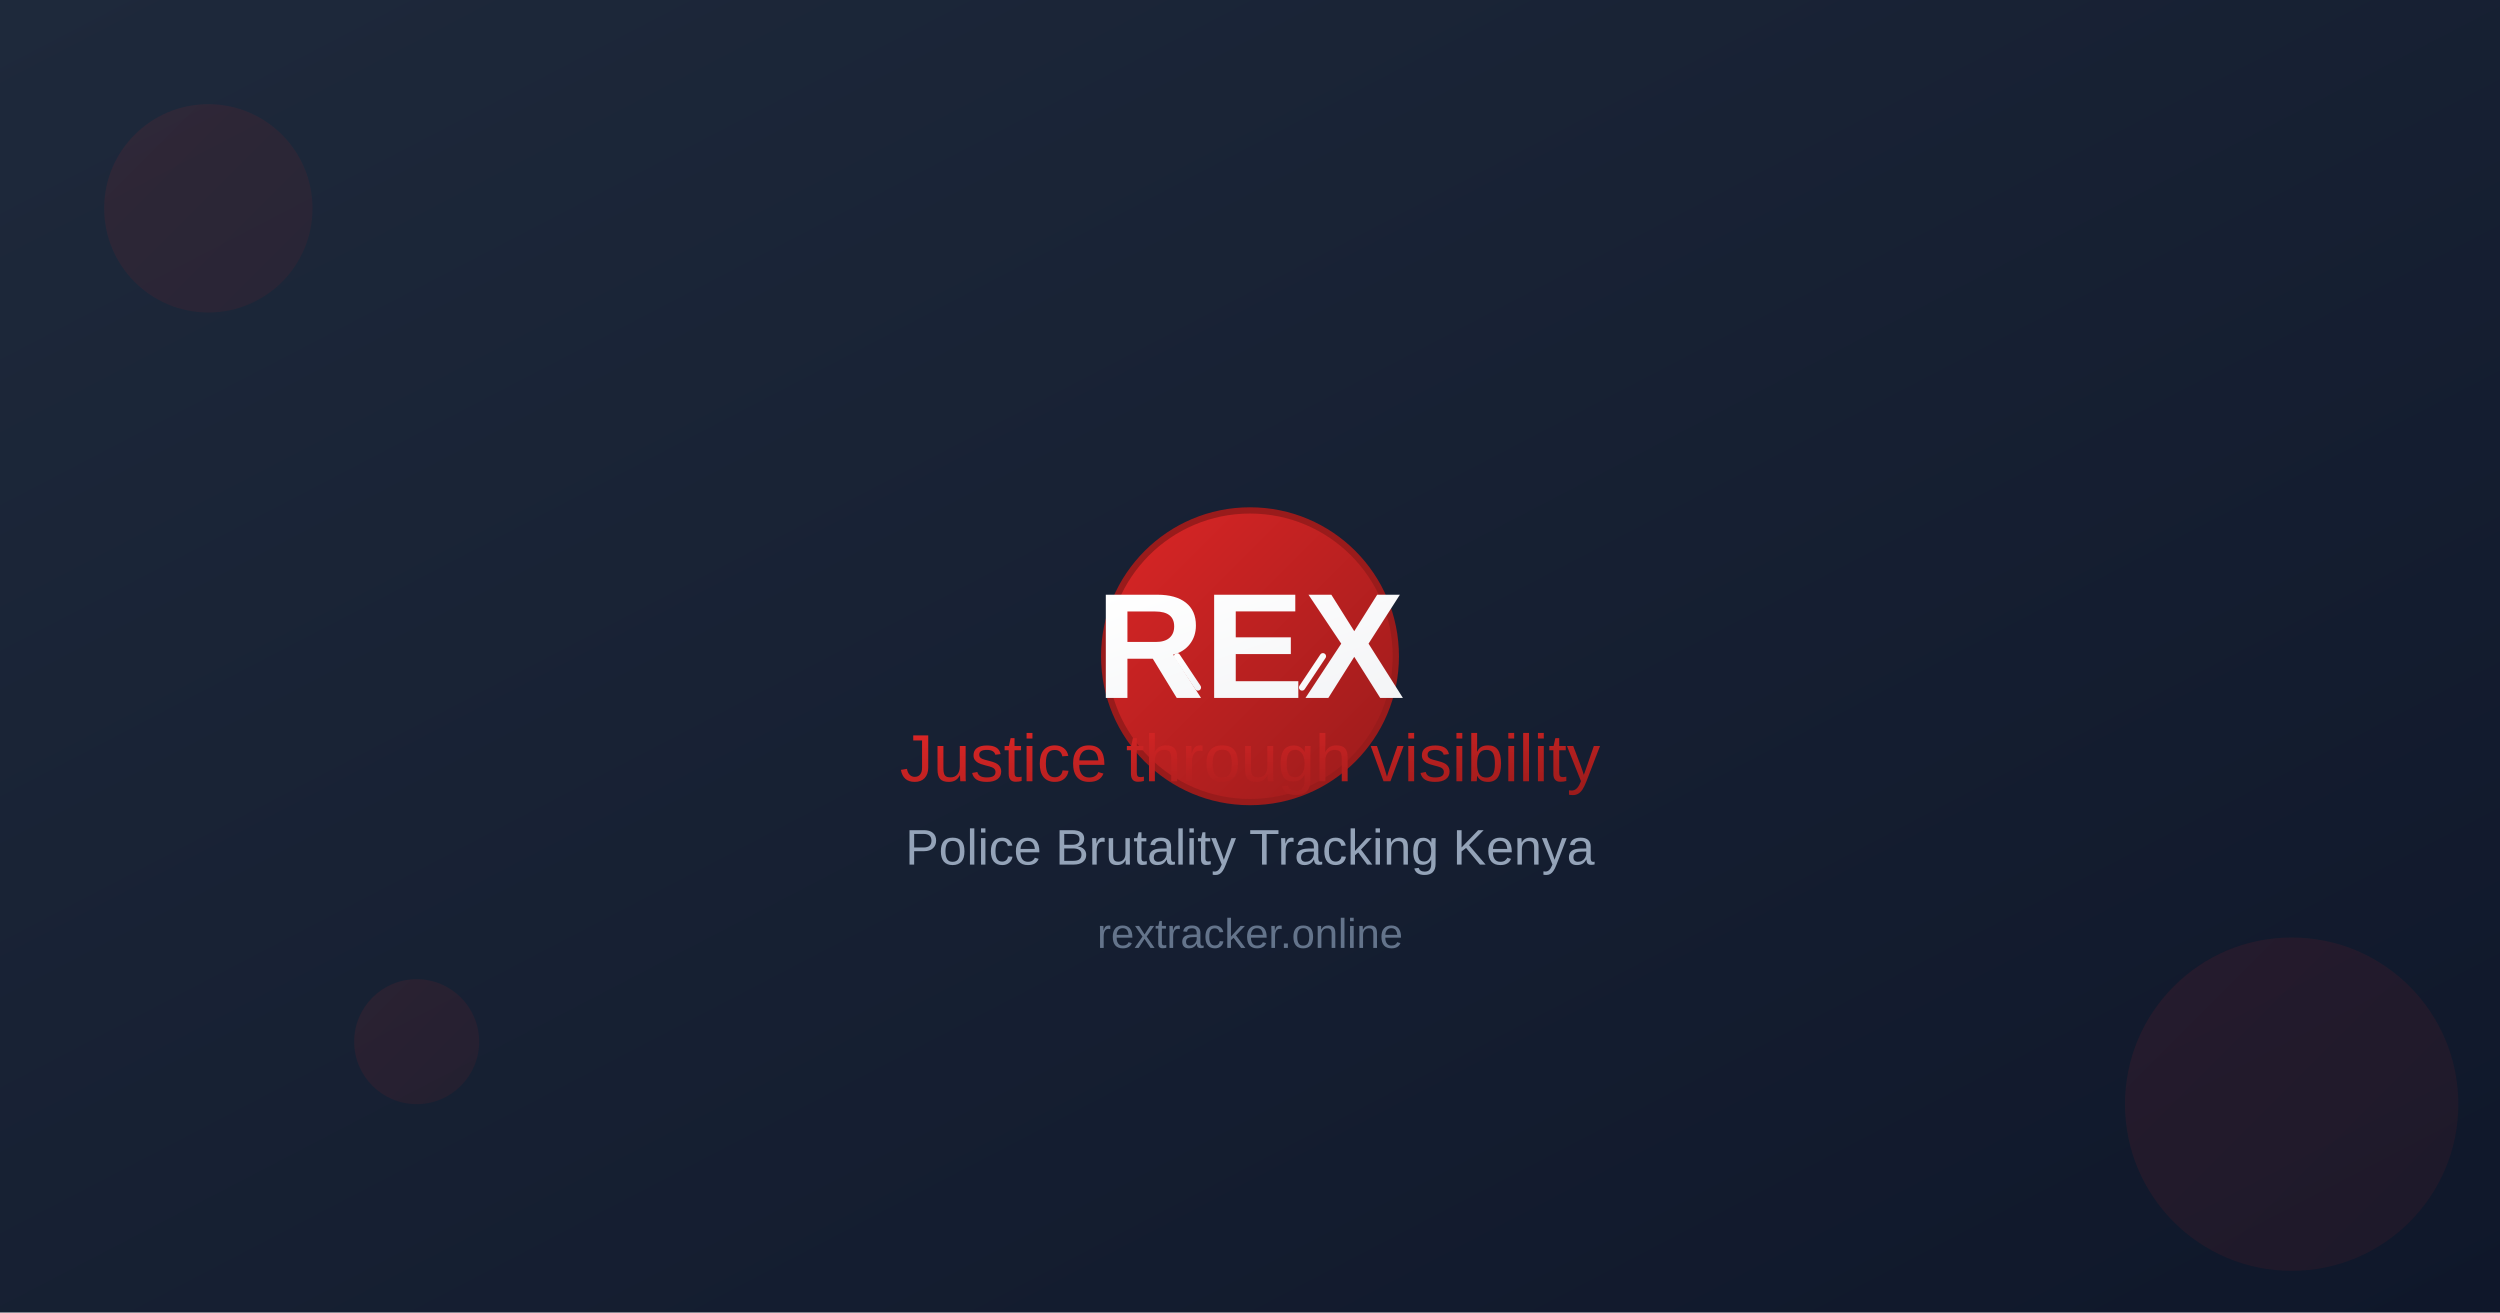
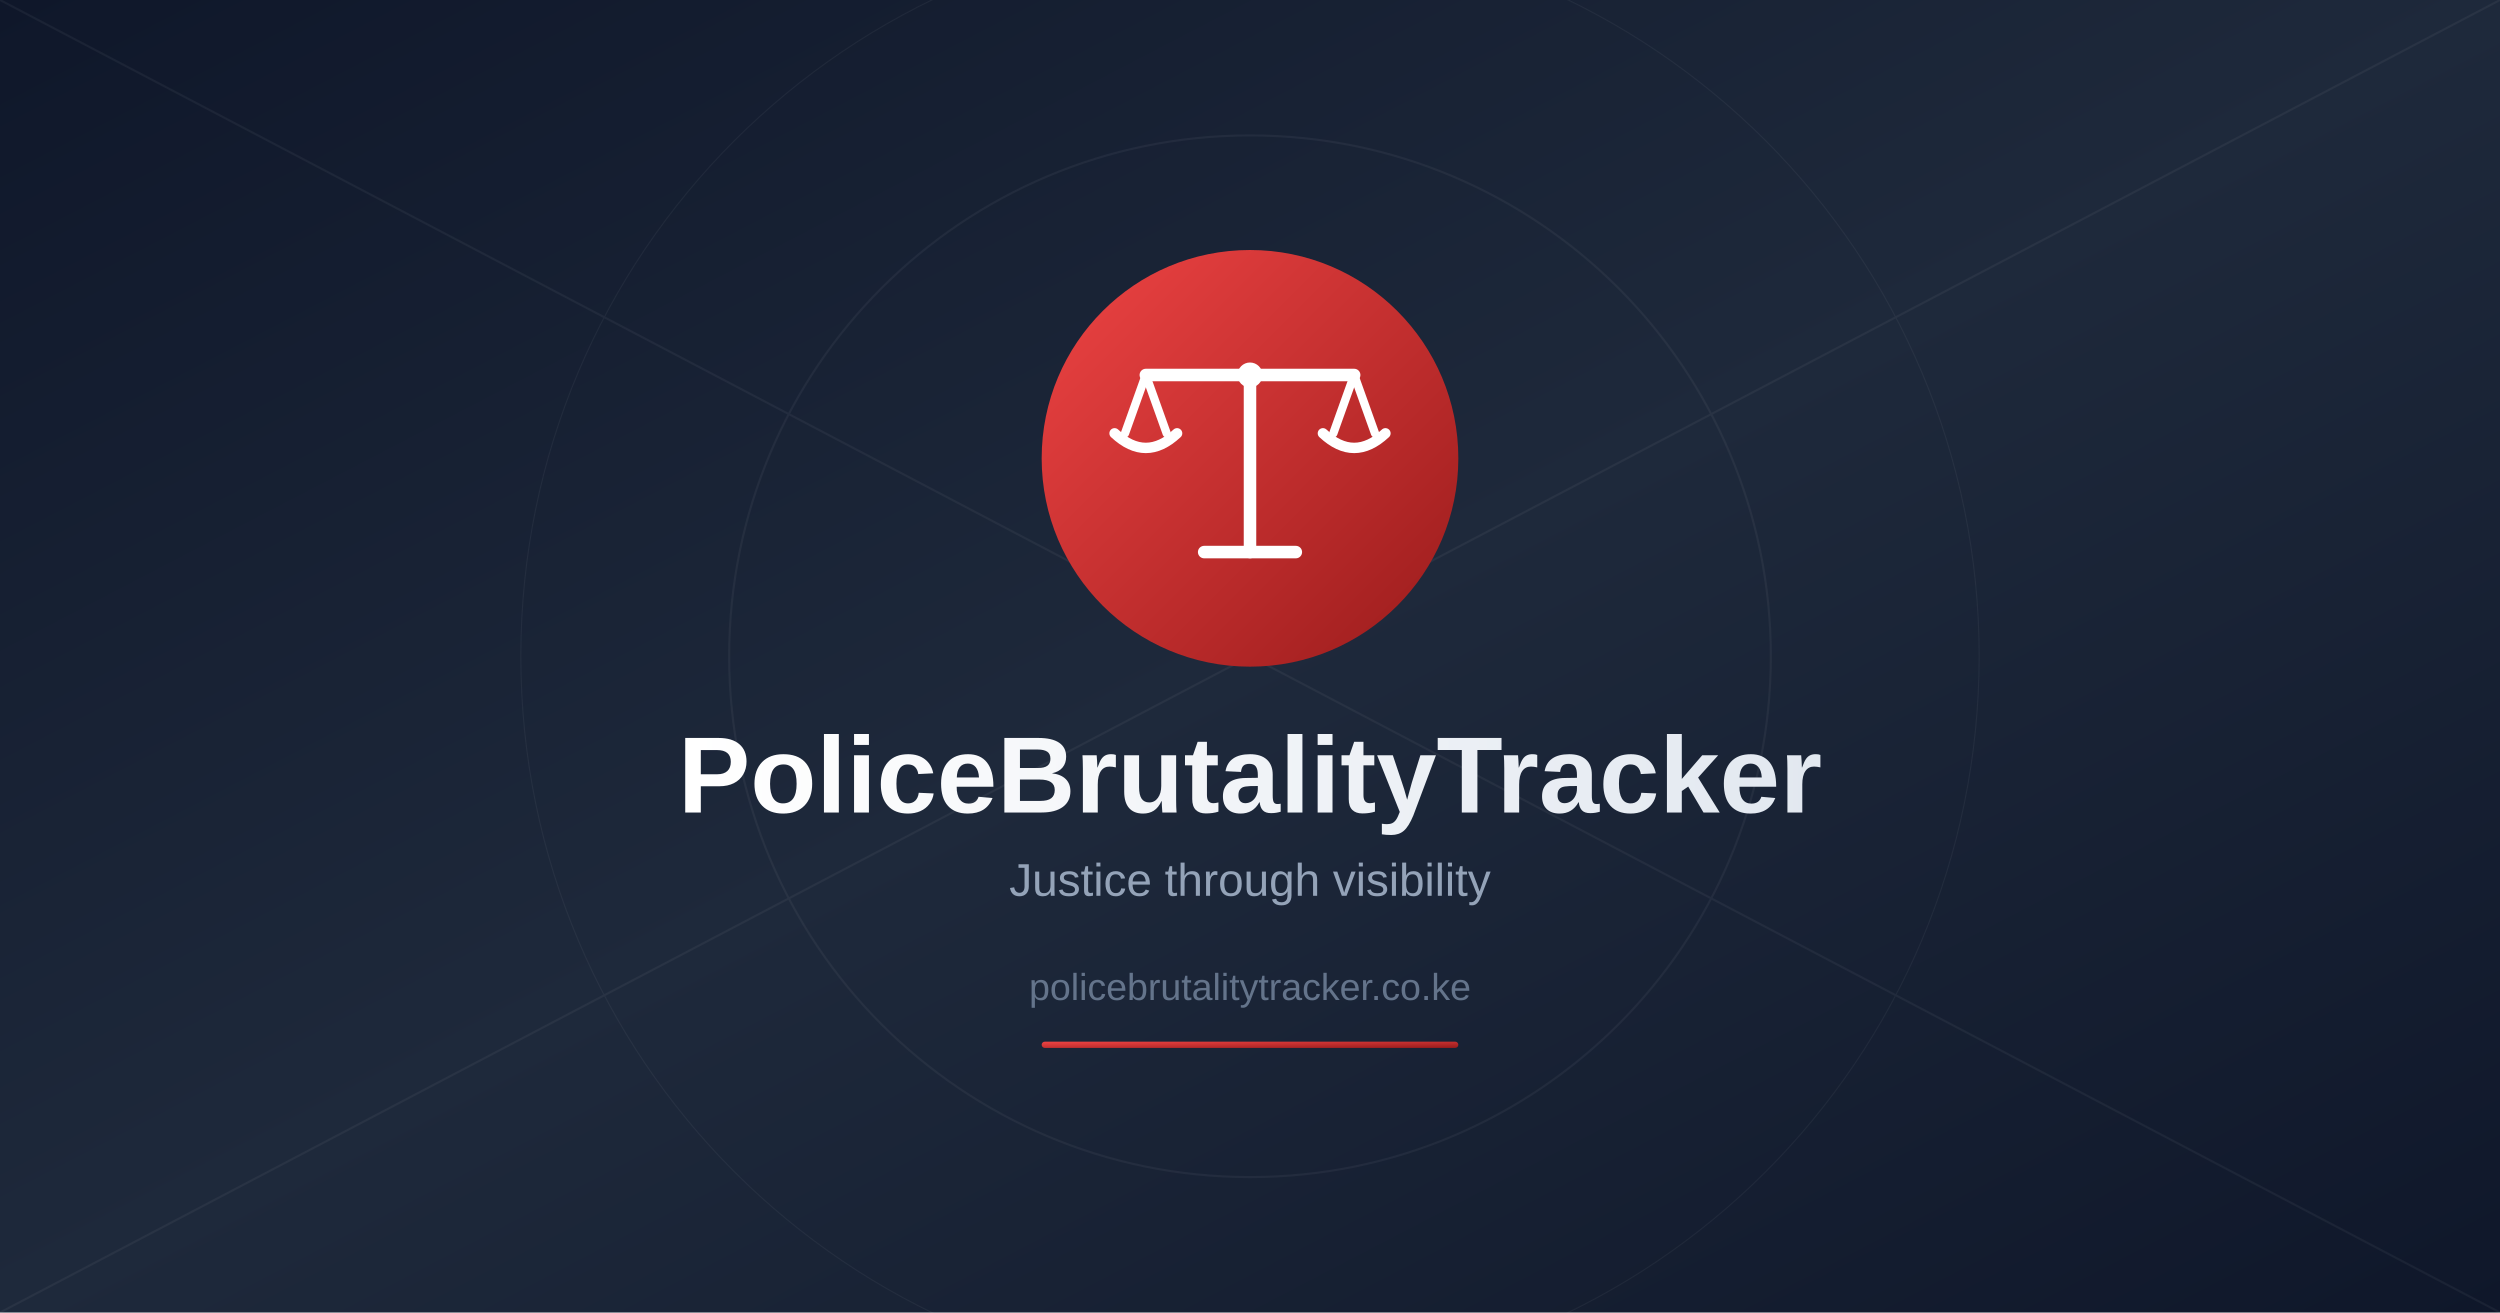
<svg xmlns="http://www.w3.org/2000/svg" width="1200" height="630" viewBox="0 0 1200 630">
  <defs>
-     <linearGradient id="bgGradient" x1="0%" y1="0%" x2="100%" y2="100%">
-       <stop offset="0%" style="stop-color:#1e293b;stop-opacity:1" />
-       <stop offset="100%" style="stop-color:#0f172a;stop-opacity:1" />
+     <linearGradient id="bgGrad" x1="0%" y1="0%" x2="100%" y2="100%">
+       <stop offset="0%" stop-color="#0f172a" />
+       <stop offset="50%" stop-color="#1e293b" />
+       <stop offset="100%" stop-color="#0f172a" />
    </linearGradient>
-     <linearGradient id="accentGradient" x1="0%" y1="0%" x2="100%" y2="100%">
-       <stop offset="0%" style="stop-color:#dc2626;stop-opacity:1" />
-       <stop offset="100%" style="stop-color:#991b1b;stop-opacity:1" />
+     <linearGradient id="accentGrad" x1="0%" y1="0%" x2="100%" y2="100%">
+       <stop offset="0%" stop-color="#ef4444" />
+       <stop offset="100%" stop-color="#991b1b" />
    </linearGradient>
-     <linearGradient id="textGradient" x1="0%" y1="0%" x2="100%" y2="100%">
-       <stop offset="0%" style="stop-color:#ffffff;stop-opacity:1" />
-       <stop offset="100%" style="stop-color:#f3f4f6;stop-opacity:1" />
+     <linearGradient id="textGrad" x1="0%" y1="0%" x2="100%" y2="0%">
+       <stop offset="0%" stop-color="#ffffff" />
+       <stop offset="100%" stop-color="#e2e8f0" />
    </linearGradient>
  </defs>
-   <rect width="1200" height="630" fill="url(#bgGradient)" />
-   <circle cx="100" cy="100" r="50" fill="url(#accentGradient)" opacity="0.1" />
-   <circle cx="1100" cy="530" r="80" fill="url(#accentGradient)" opacity="0.1" />
-   <circle cx="200" cy="500" r="30" fill="url(#accentGradient)" opacity="0.1" />
-   <g transform="translate(600, 315)">
-     <g transform="translate(-150, -80)">
-       <circle cx="150" cy="80" r="70" fill="url(#accentGradient)" stroke="#991b1b" stroke-width="3" />
-       <g transform="translate(150, 80)">
-         <line x1="0" y1="15" x2="0" y2="30" stroke="url(#textGradient)" stroke-width="3" stroke-linecap="round" />
-         <line x1="-25" y1="15" x2="25" y2="15" stroke="url(#textGradient)" stroke-width="3" stroke-linecap="round" />
-         <line x1="-25" y1="15" x2="-35" y2="0" stroke="url(#textGradient)" stroke-width="3" stroke-linecap="round" />
-         <line x1="-35" y1="0" x2="-15" y2="0" stroke="url(#textGradient)" stroke-width="3" stroke-linecap="round" />
-         <line x1="-25" y1="0" x2="-25" y2="-8" stroke="url(#textGradient)" stroke-width="2" stroke-linecap="round" />
-         <line x1="25" y1="15" x2="35" y2="0" stroke="url(#textGradient)" stroke-width="3" stroke-linecap="round" />
-         <line x1="35" y1="0" x2="15" y2="0" stroke="url(#textGradient)" stroke-width="3" stroke-linecap="round" />
-         <line x1="25" y1="0" x2="25" y2="-8" stroke="url(#textGradient)" stroke-width="2" stroke-linecap="round" />
-         <circle cx="0" cy="15" r="2" fill="url(#textGradient)" />
-       </g>
+   <rect width="1200" height="630" fill="url(#bgGrad)" />
+   <g opacity="0.05">
+     <line x1="0" y1="0" x2="1200" y2="630" stroke="#ffffff" stroke-width="1" />
+     <line x1="1200" y1="0" x2="0" y2="630" stroke="#ffffff" stroke-width="1" />
+     <circle cx="600" cy="315" r="250" fill="none" stroke="#ffffff" stroke-width="1" />
+     <circle cx="600" cy="315" r="350" fill="none" stroke="#ffffff" stroke-width="0.5" />
+   </g>
+   <g transform="translate(600, 220)">
+     <circle cx="0" cy="0" r="100" fill="url(#accentGrad)" />
+     <g stroke="#ffffff" fill="#ffffff" stroke-linecap="round" stroke-linejoin="round">
+       <line x1="0" y1="-40" x2="0" y2="45" stroke-width="6" />
+       <line x1="-22" y1="45" x2="22" y2="45" stroke-width="6" />
+       <line x1="-50" y1="-40" x2="50" y2="-40" stroke-width="6" />
+       <line x1="-50" y1="-40" x2="-60" y2="-12" stroke-width="4" />
+       <line x1="-50" y1="-40" x2="-40" y2="-12" stroke-width="4" />
+       <line x1="50" y1="-40" x2="60" y2="-12" stroke-width="4" />
+       <line x1="50" y1="-40" x2="40" y2="-12" stroke-width="4" />
+       <path d="M-65,-12 Q-50,2 -35,-12" stroke-width="5" fill="none" />
+       <path d="M35,-12 Q50,2 65,-12" stroke-width="5" fill="none" />
+       <circle cx="0" cy="-40" r="6" fill="#ffffff" stroke="none" />
    </g>
-     <text x="0" y="20" font-family="Arial, sans-serif" font-size="72" font-weight="bold" text-anchor="middle" fill="url(#textGradient)">REX</text>
-     <text x="0" y="60" font-family="Arial, sans-serif" font-size="32" text-anchor="middle" fill="url(#accentGradient)">Justice through visibility</text>
-     <text x="0" y="100" font-family="Arial, sans-serif" font-size="24" text-anchor="middle" fill="#94a3b8">Police Brutality Tracking Kenya</text>
-     <text x="0" y="140" font-family="Arial, sans-serif" font-size="20" text-anchor="middle" fill="#64748b">rextracker.online</text>
  </g>
+   <text x="600" y="390" font-family="Arial, sans-serif" font-size="52" font-weight="bold" text-anchor="middle" fill="url(#textGrad)">PoliceBrutalityTracker</text>
+   <text x="600" y="430" font-family="Arial, sans-serif" font-size="22" text-anchor="middle" fill="#94a3b8">Justice through visibility</text>
+   <text x="600" y="480" font-family="Arial, sans-serif" font-size="18" text-anchor="middle" fill="#64748b">policebrutalitytracker.co.ke</text>
+   <rect x="500" y="500" width="200" height="3" rx="1.5" fill="url(#accentGrad)" />
</svg>
